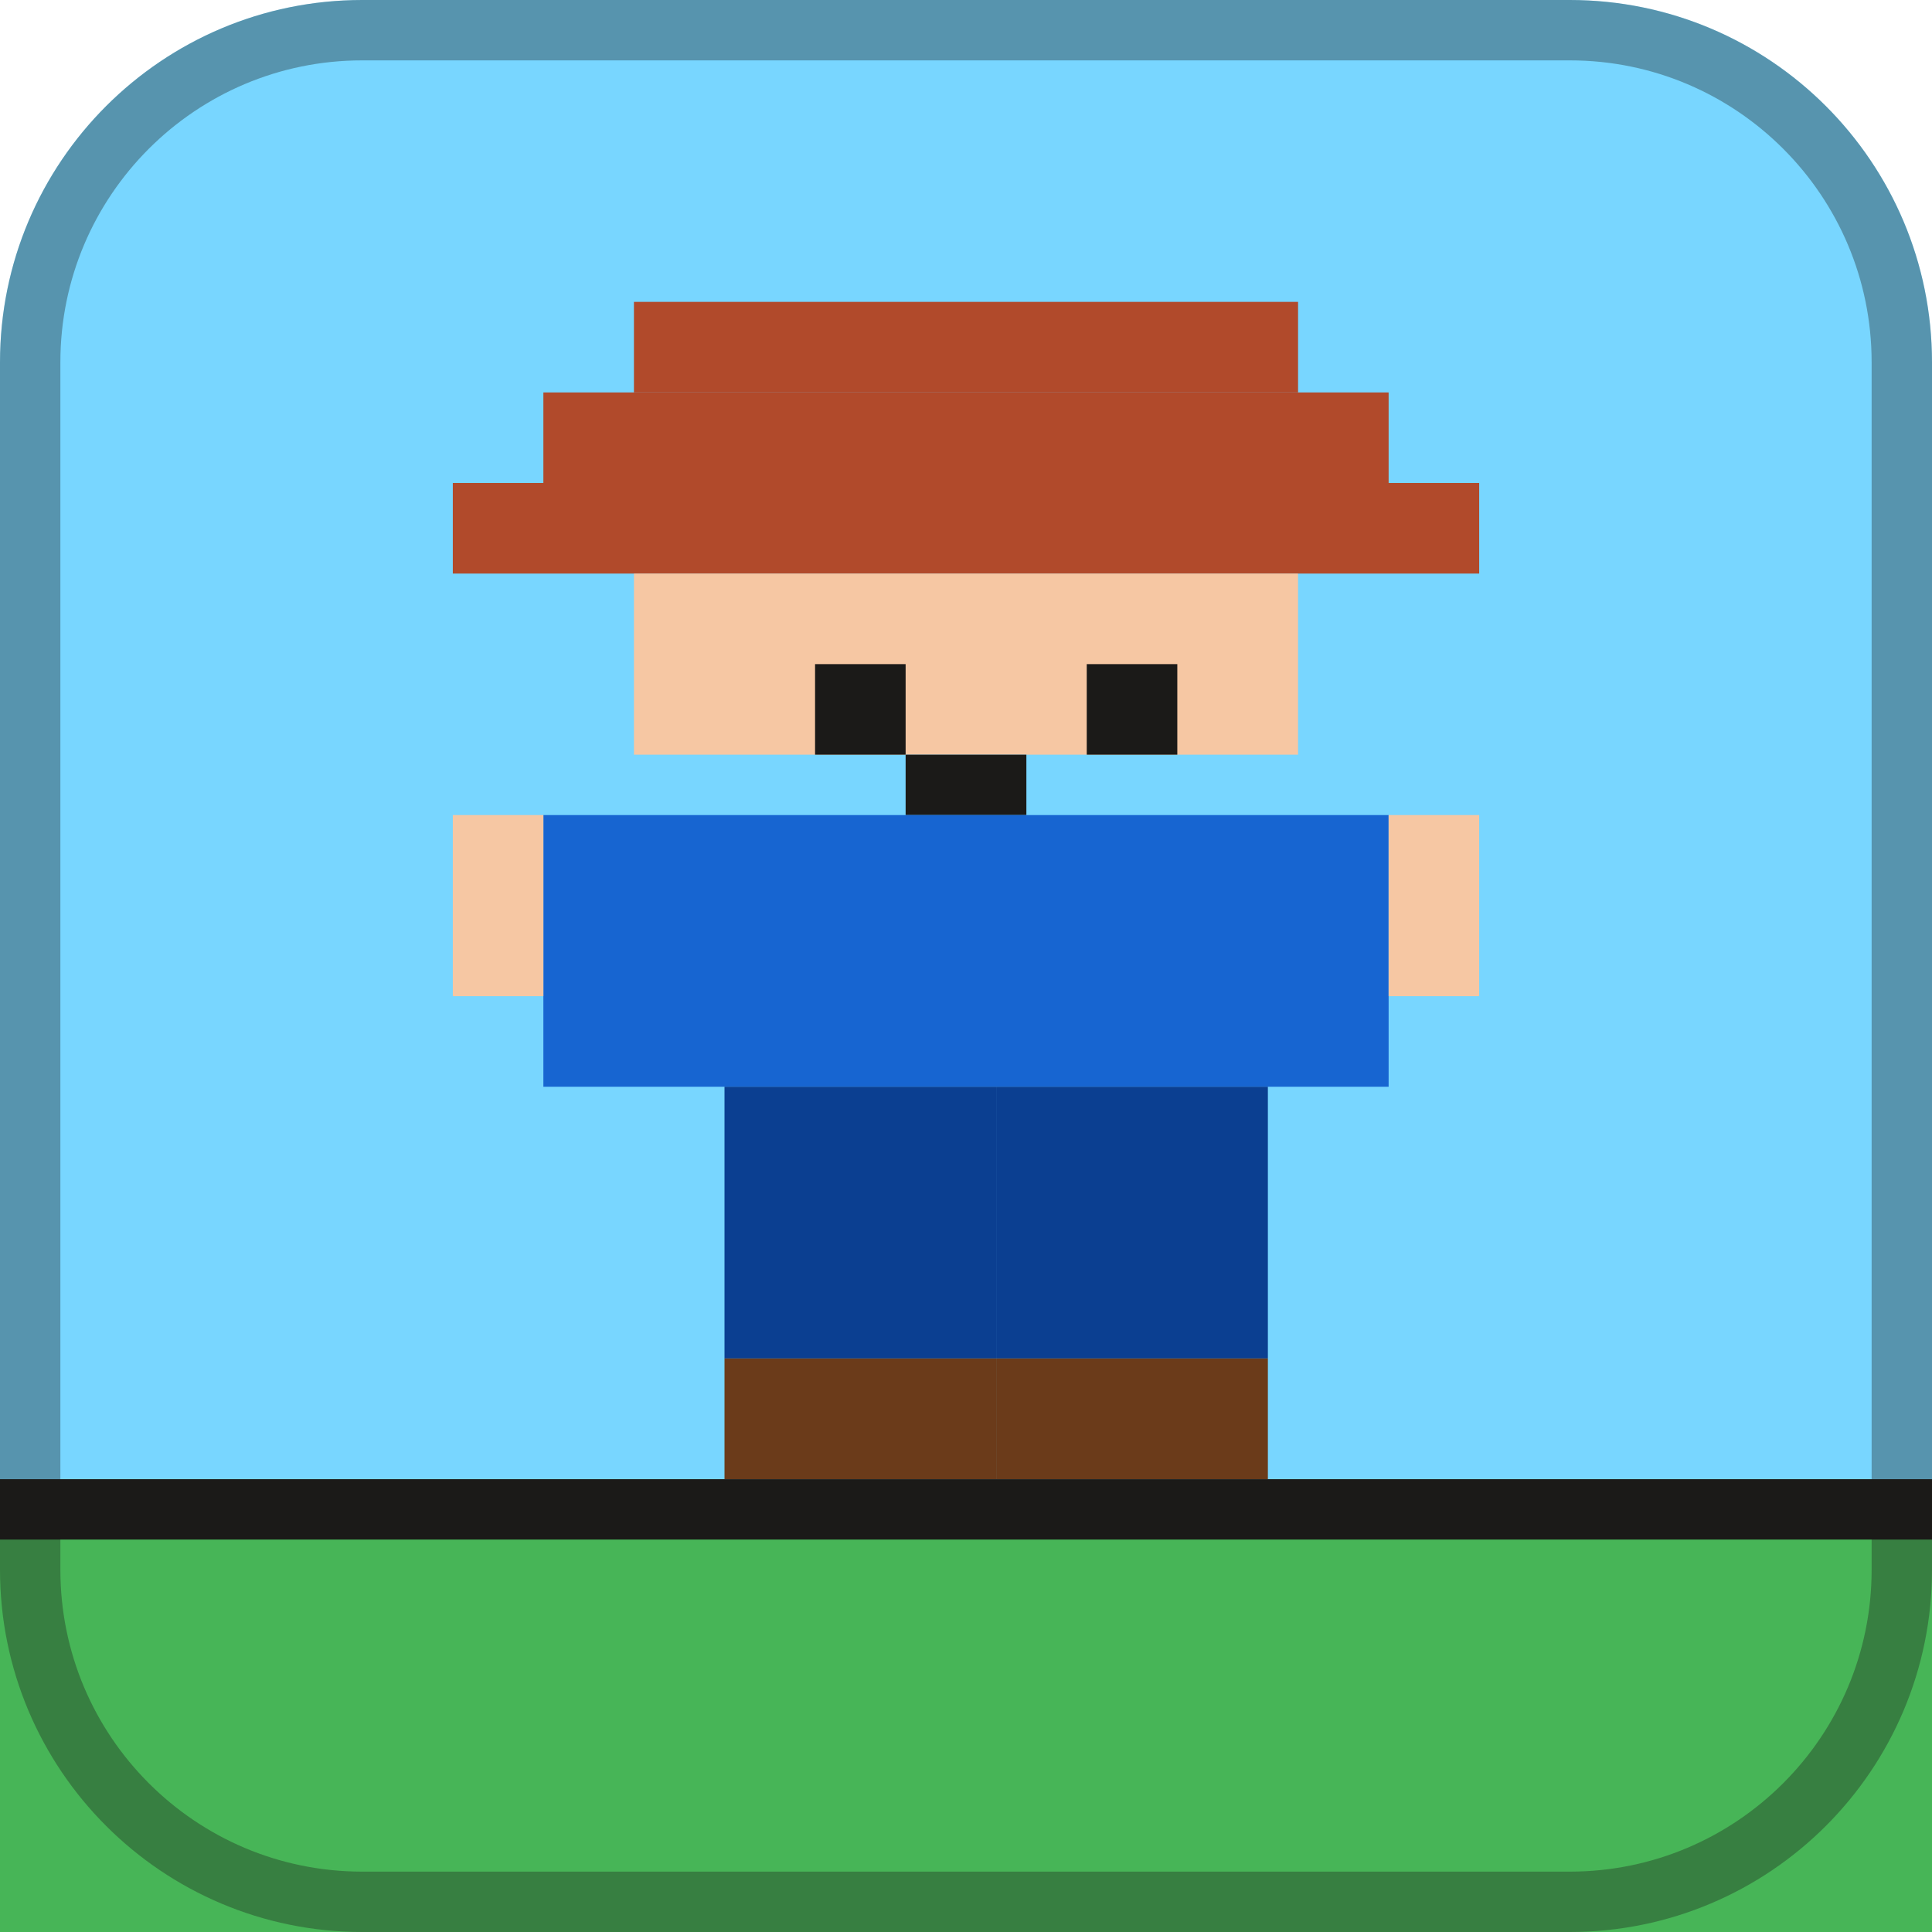
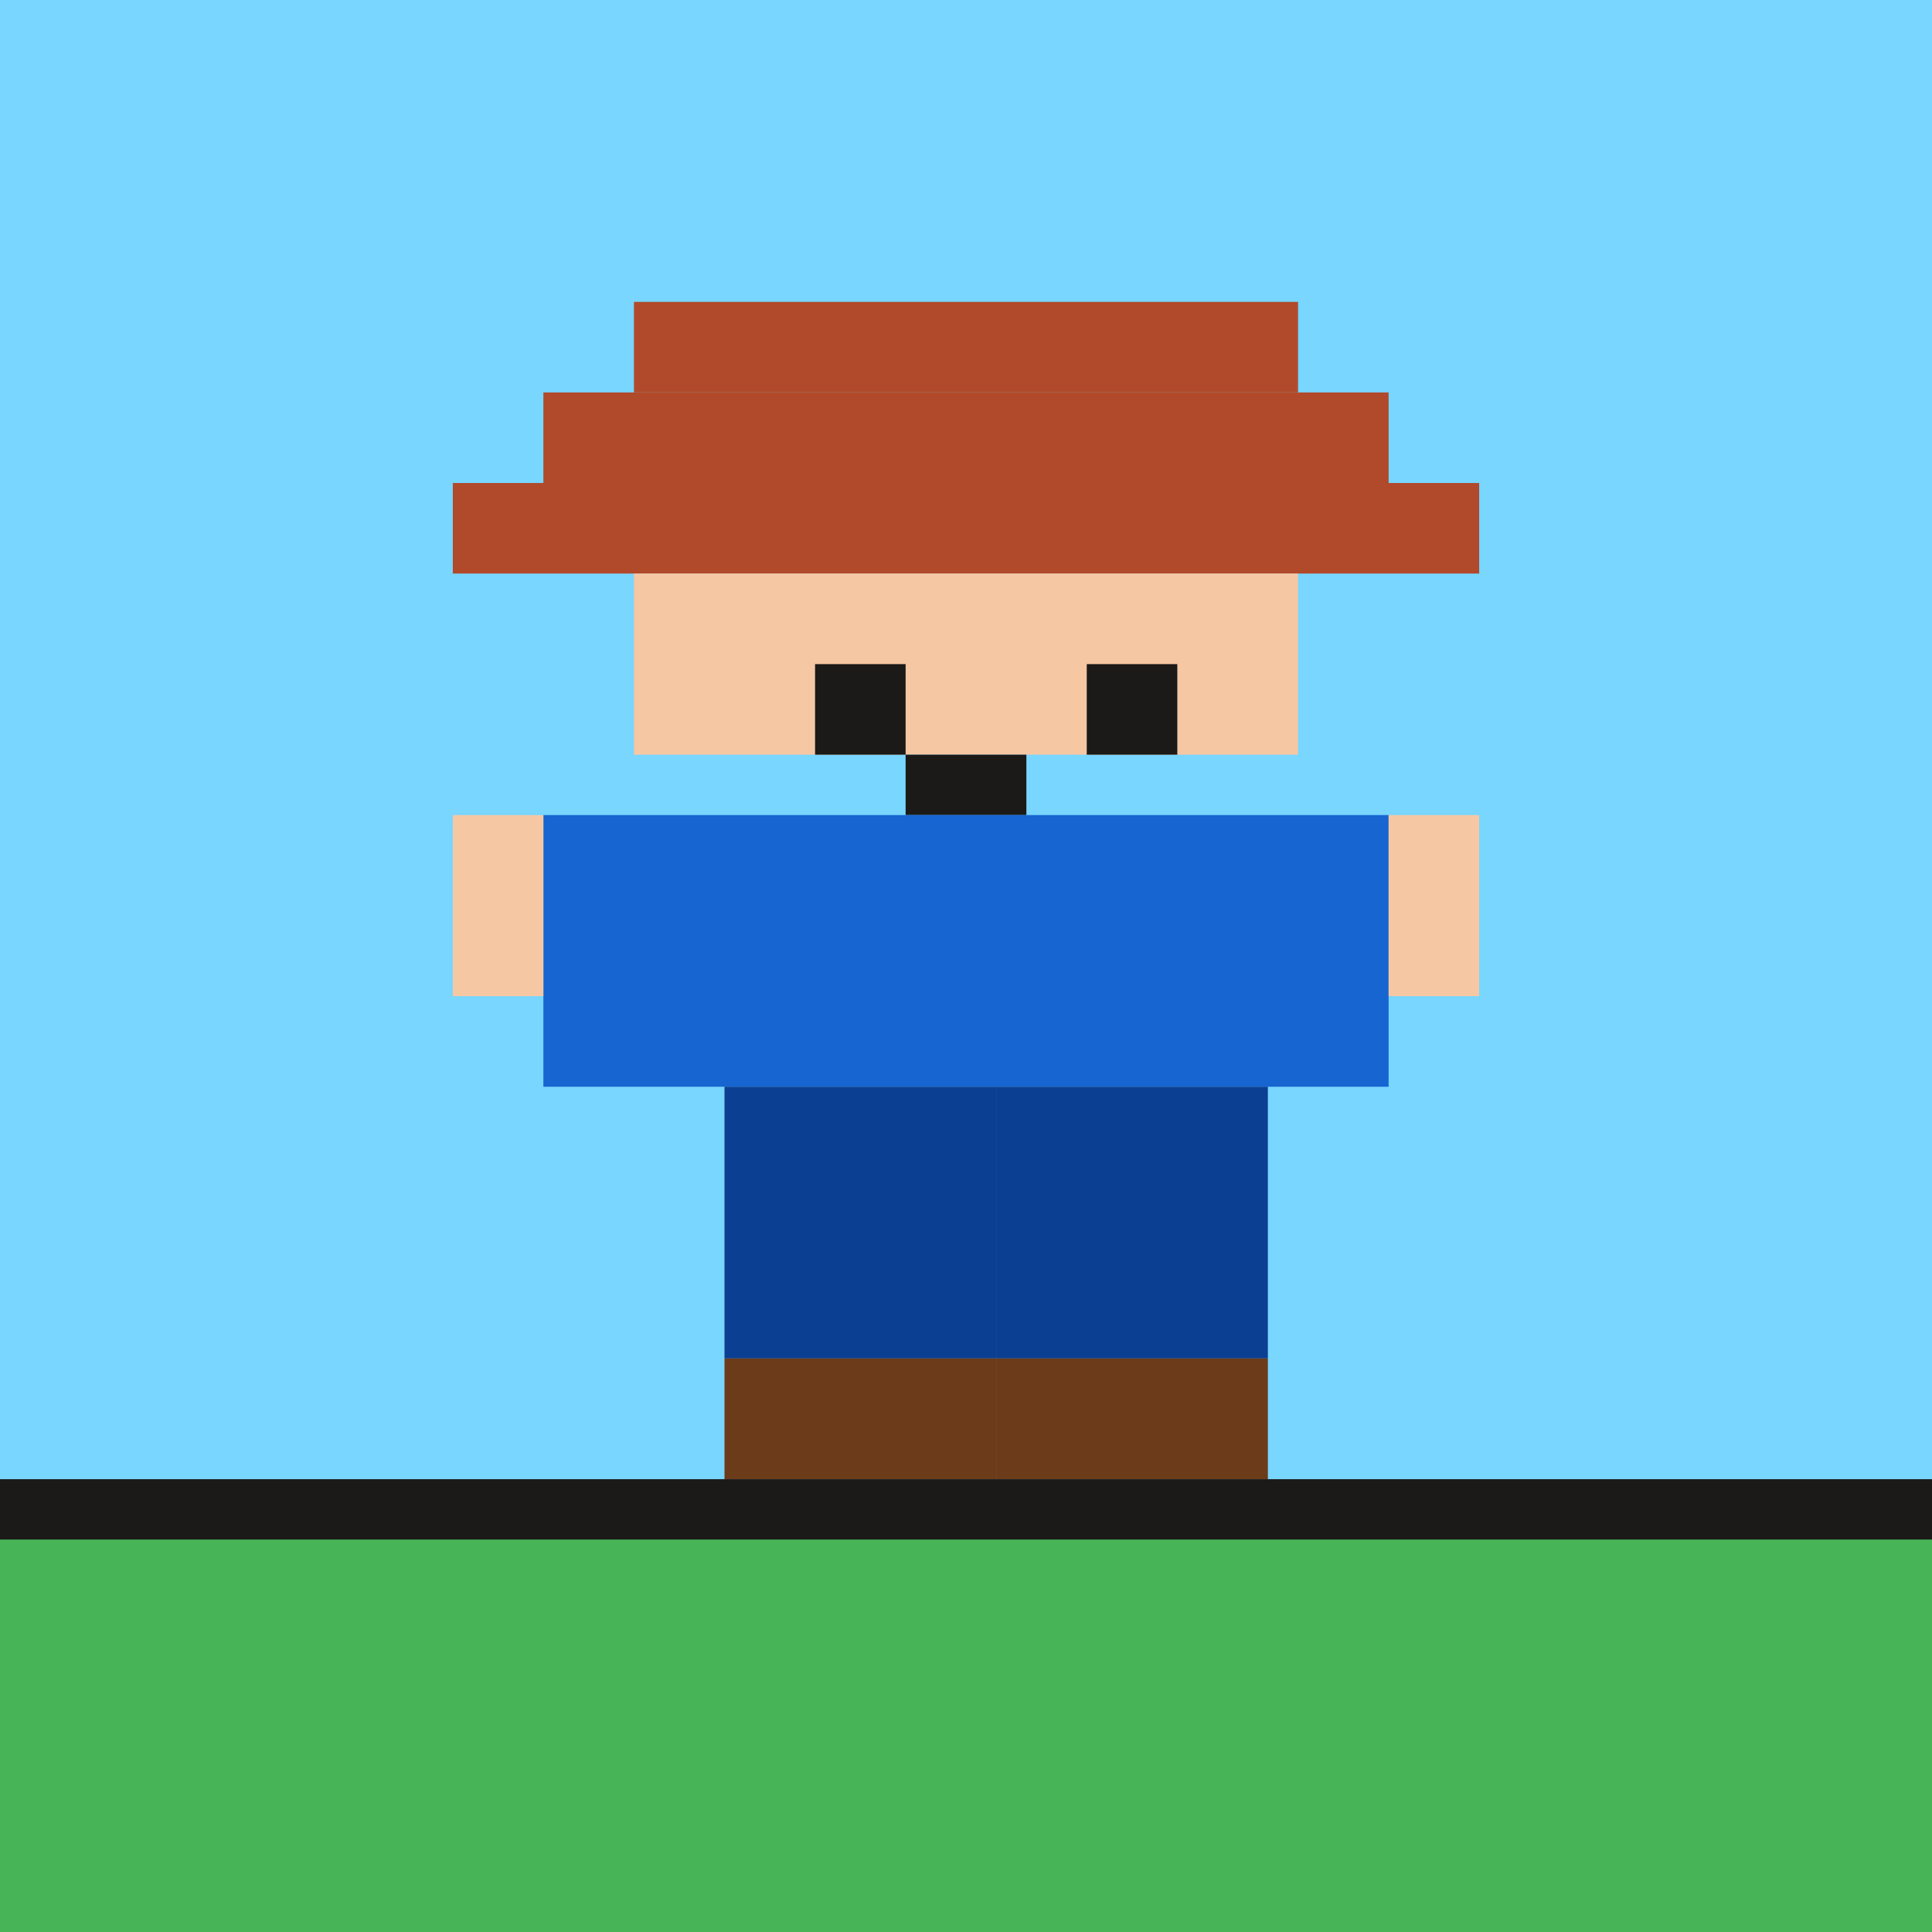
<svg xmlns="http://www.w3.org/2000/svg" viewBox="0 0 64 64" role="img" aria-label="Hero sprite favicon">
-   <rect width="64" height="64" rx="12" fill="#78d6ff" />
+   <rect width="64" height="64" fill="#78d6ff" />
  <rect x="0" y="50" width="64" height="14" fill="#47b557" />
  <rect x="0" y="49" width="64" height="2" fill="#1b1a18" />
  <rect x="21" y="10" width="22" height="3" fill="#b14a2b" />
  <rect x="18" y="13" width="28" height="3" fill="#b14a2b" />
  <rect x="15" y="16" width="34" height="3" fill="#b14a2b" />
  <rect x="21" y="19" width="22" height="6" fill="#f6c7a3" />
  <rect x="27" y="22" width="3" height="3" fill="#1b1a18" />
  <rect x="36" y="22" width="3" height="3" fill="#1b1a18" />
  <rect x="30" y="25" width="4" height="2" fill="#1b1a18" />
  <rect x="18" y="27" width="28" height="9" fill="#1765d1" />
  <rect x="15" y="27" width="3" height="6" fill="#f6c7a3" />
  <rect x="46" y="27" width="3" height="6" fill="#f6c7a3" />
  <rect x="24" y="36" width="9" height="9" fill="#0b3f91" />
  <rect x="33" y="36" width="9" height="9" fill="#0b3f91" />
  <rect x="24" y="45" width="9" height="4" fill="#6b3b1a" />
  <rect x="33" y="45" width="9" height="4" fill="#6b3b1a" />
-   <rect x="1" y="1" width="62" height="62" rx="11" fill="none" stroke="#1b1a18" stroke-opacity="0.35" stroke-width="2" />
</svg>
